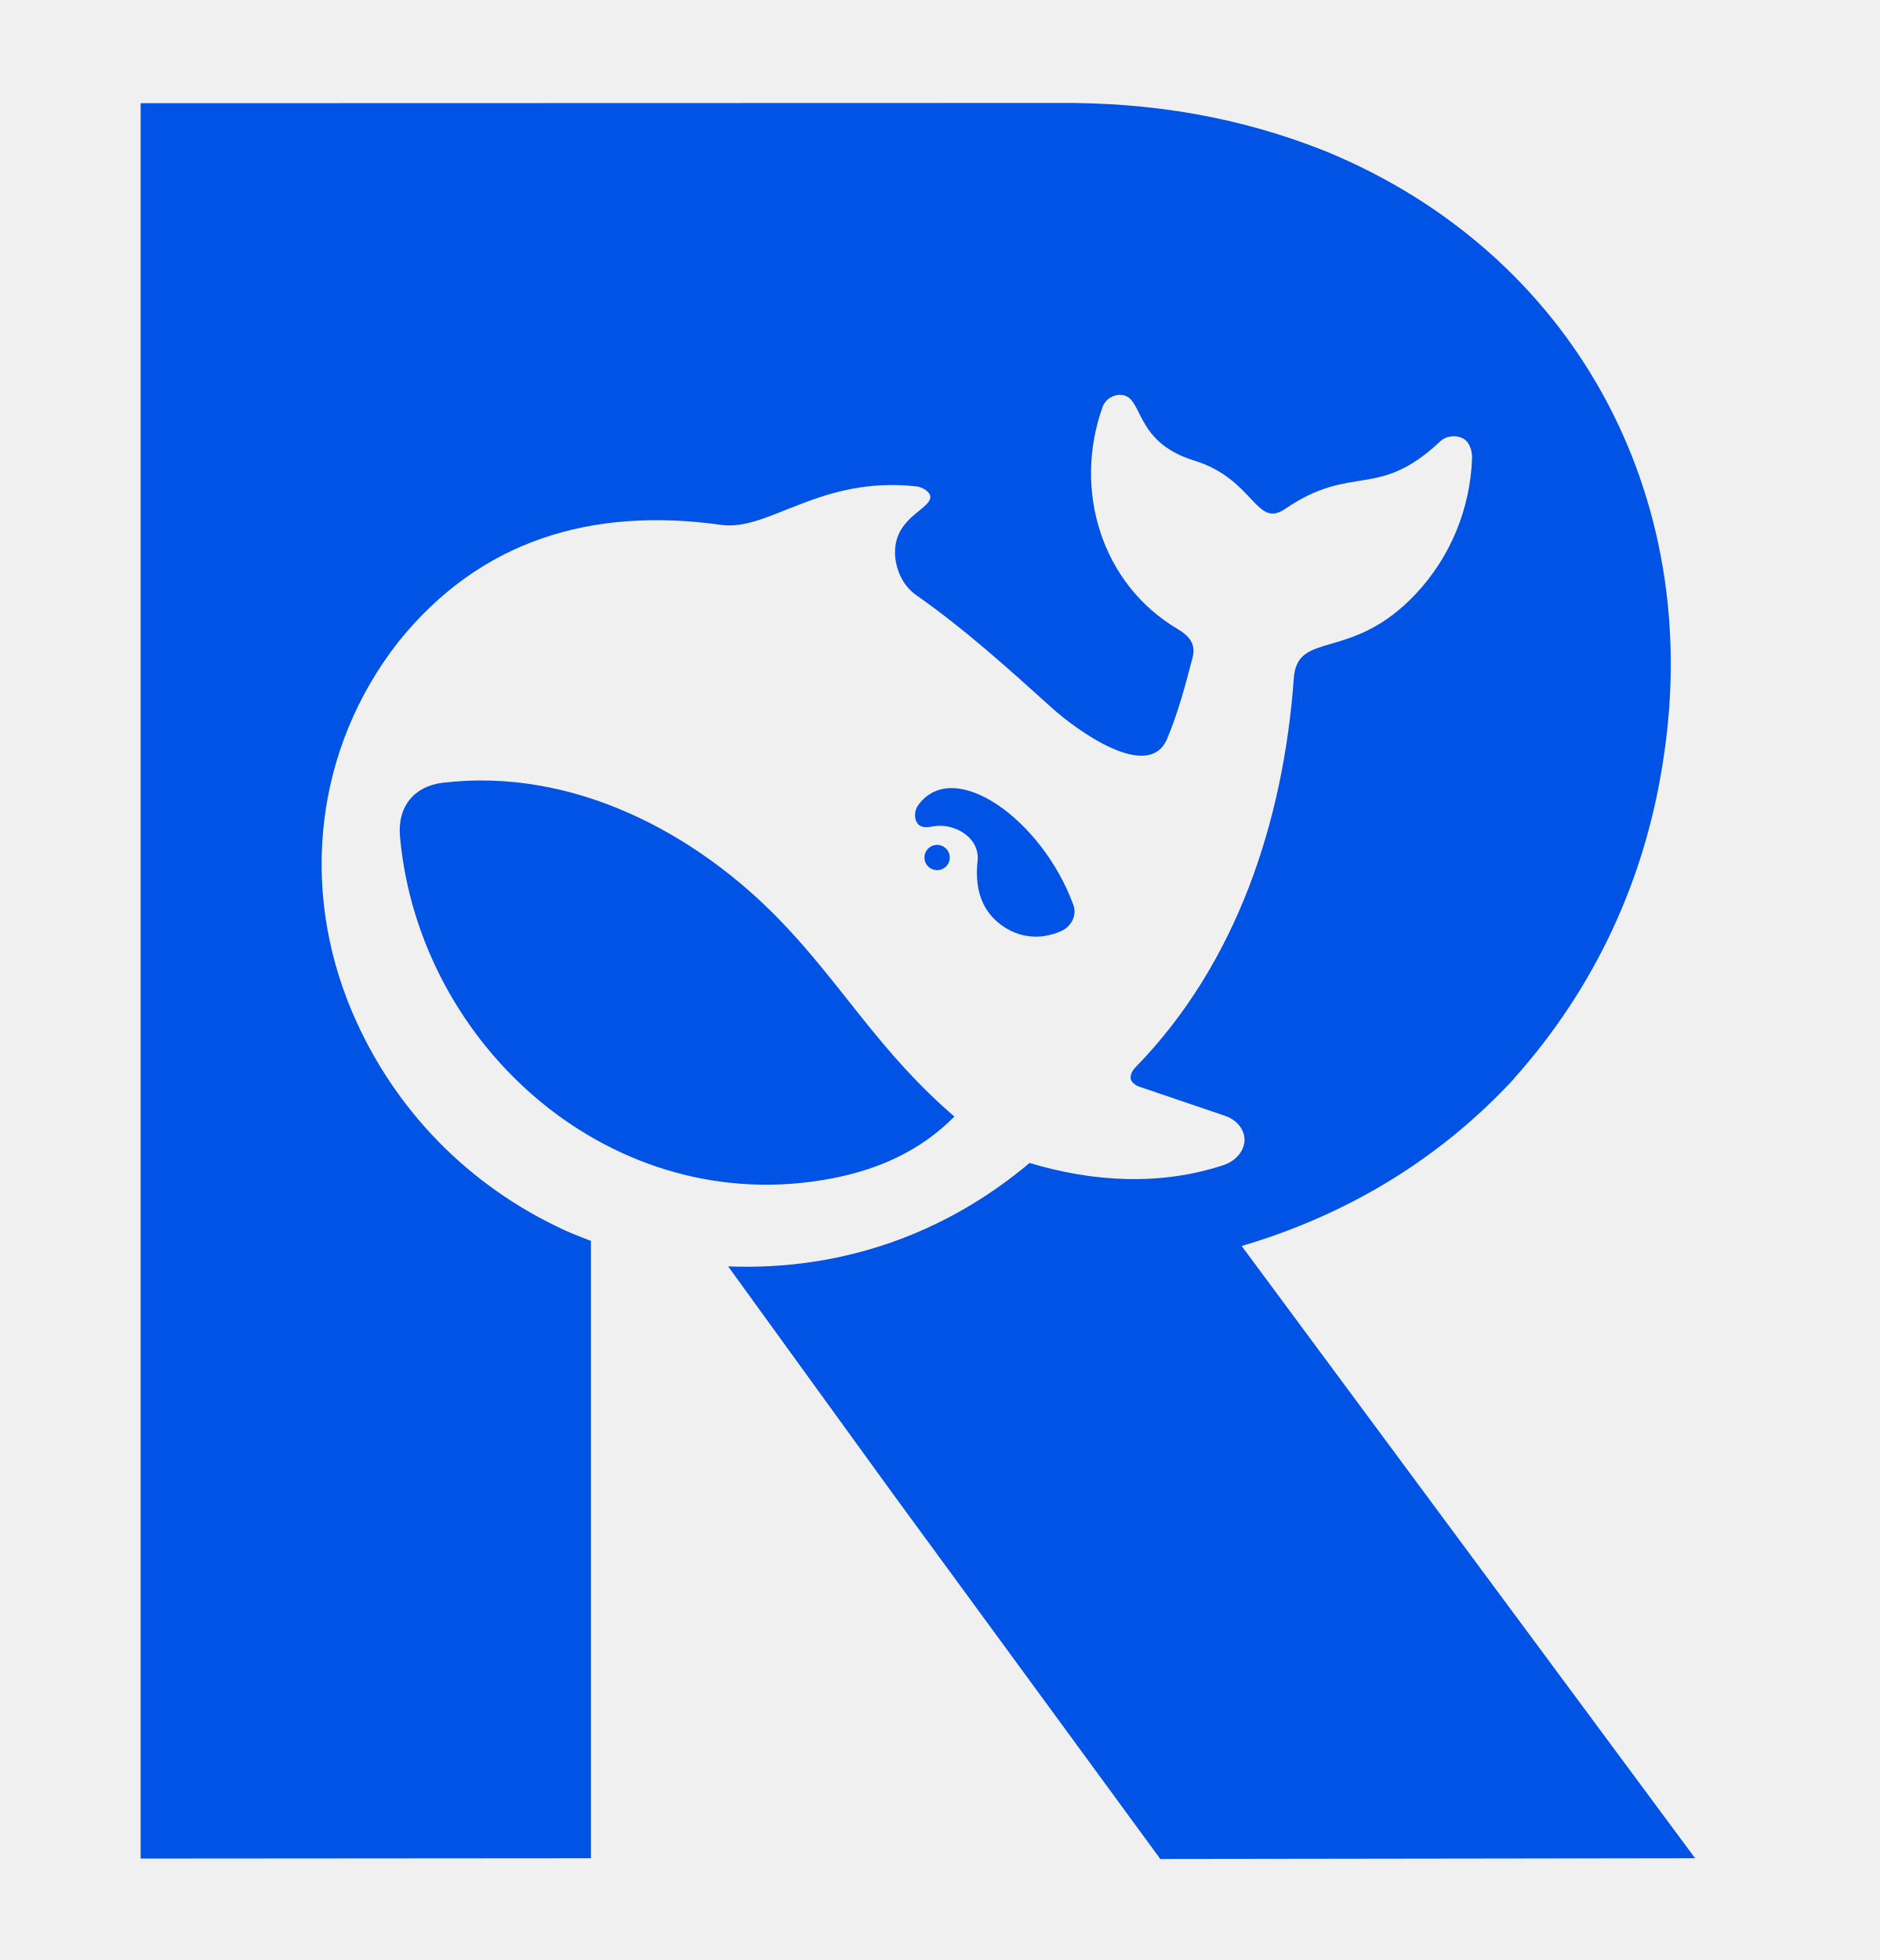
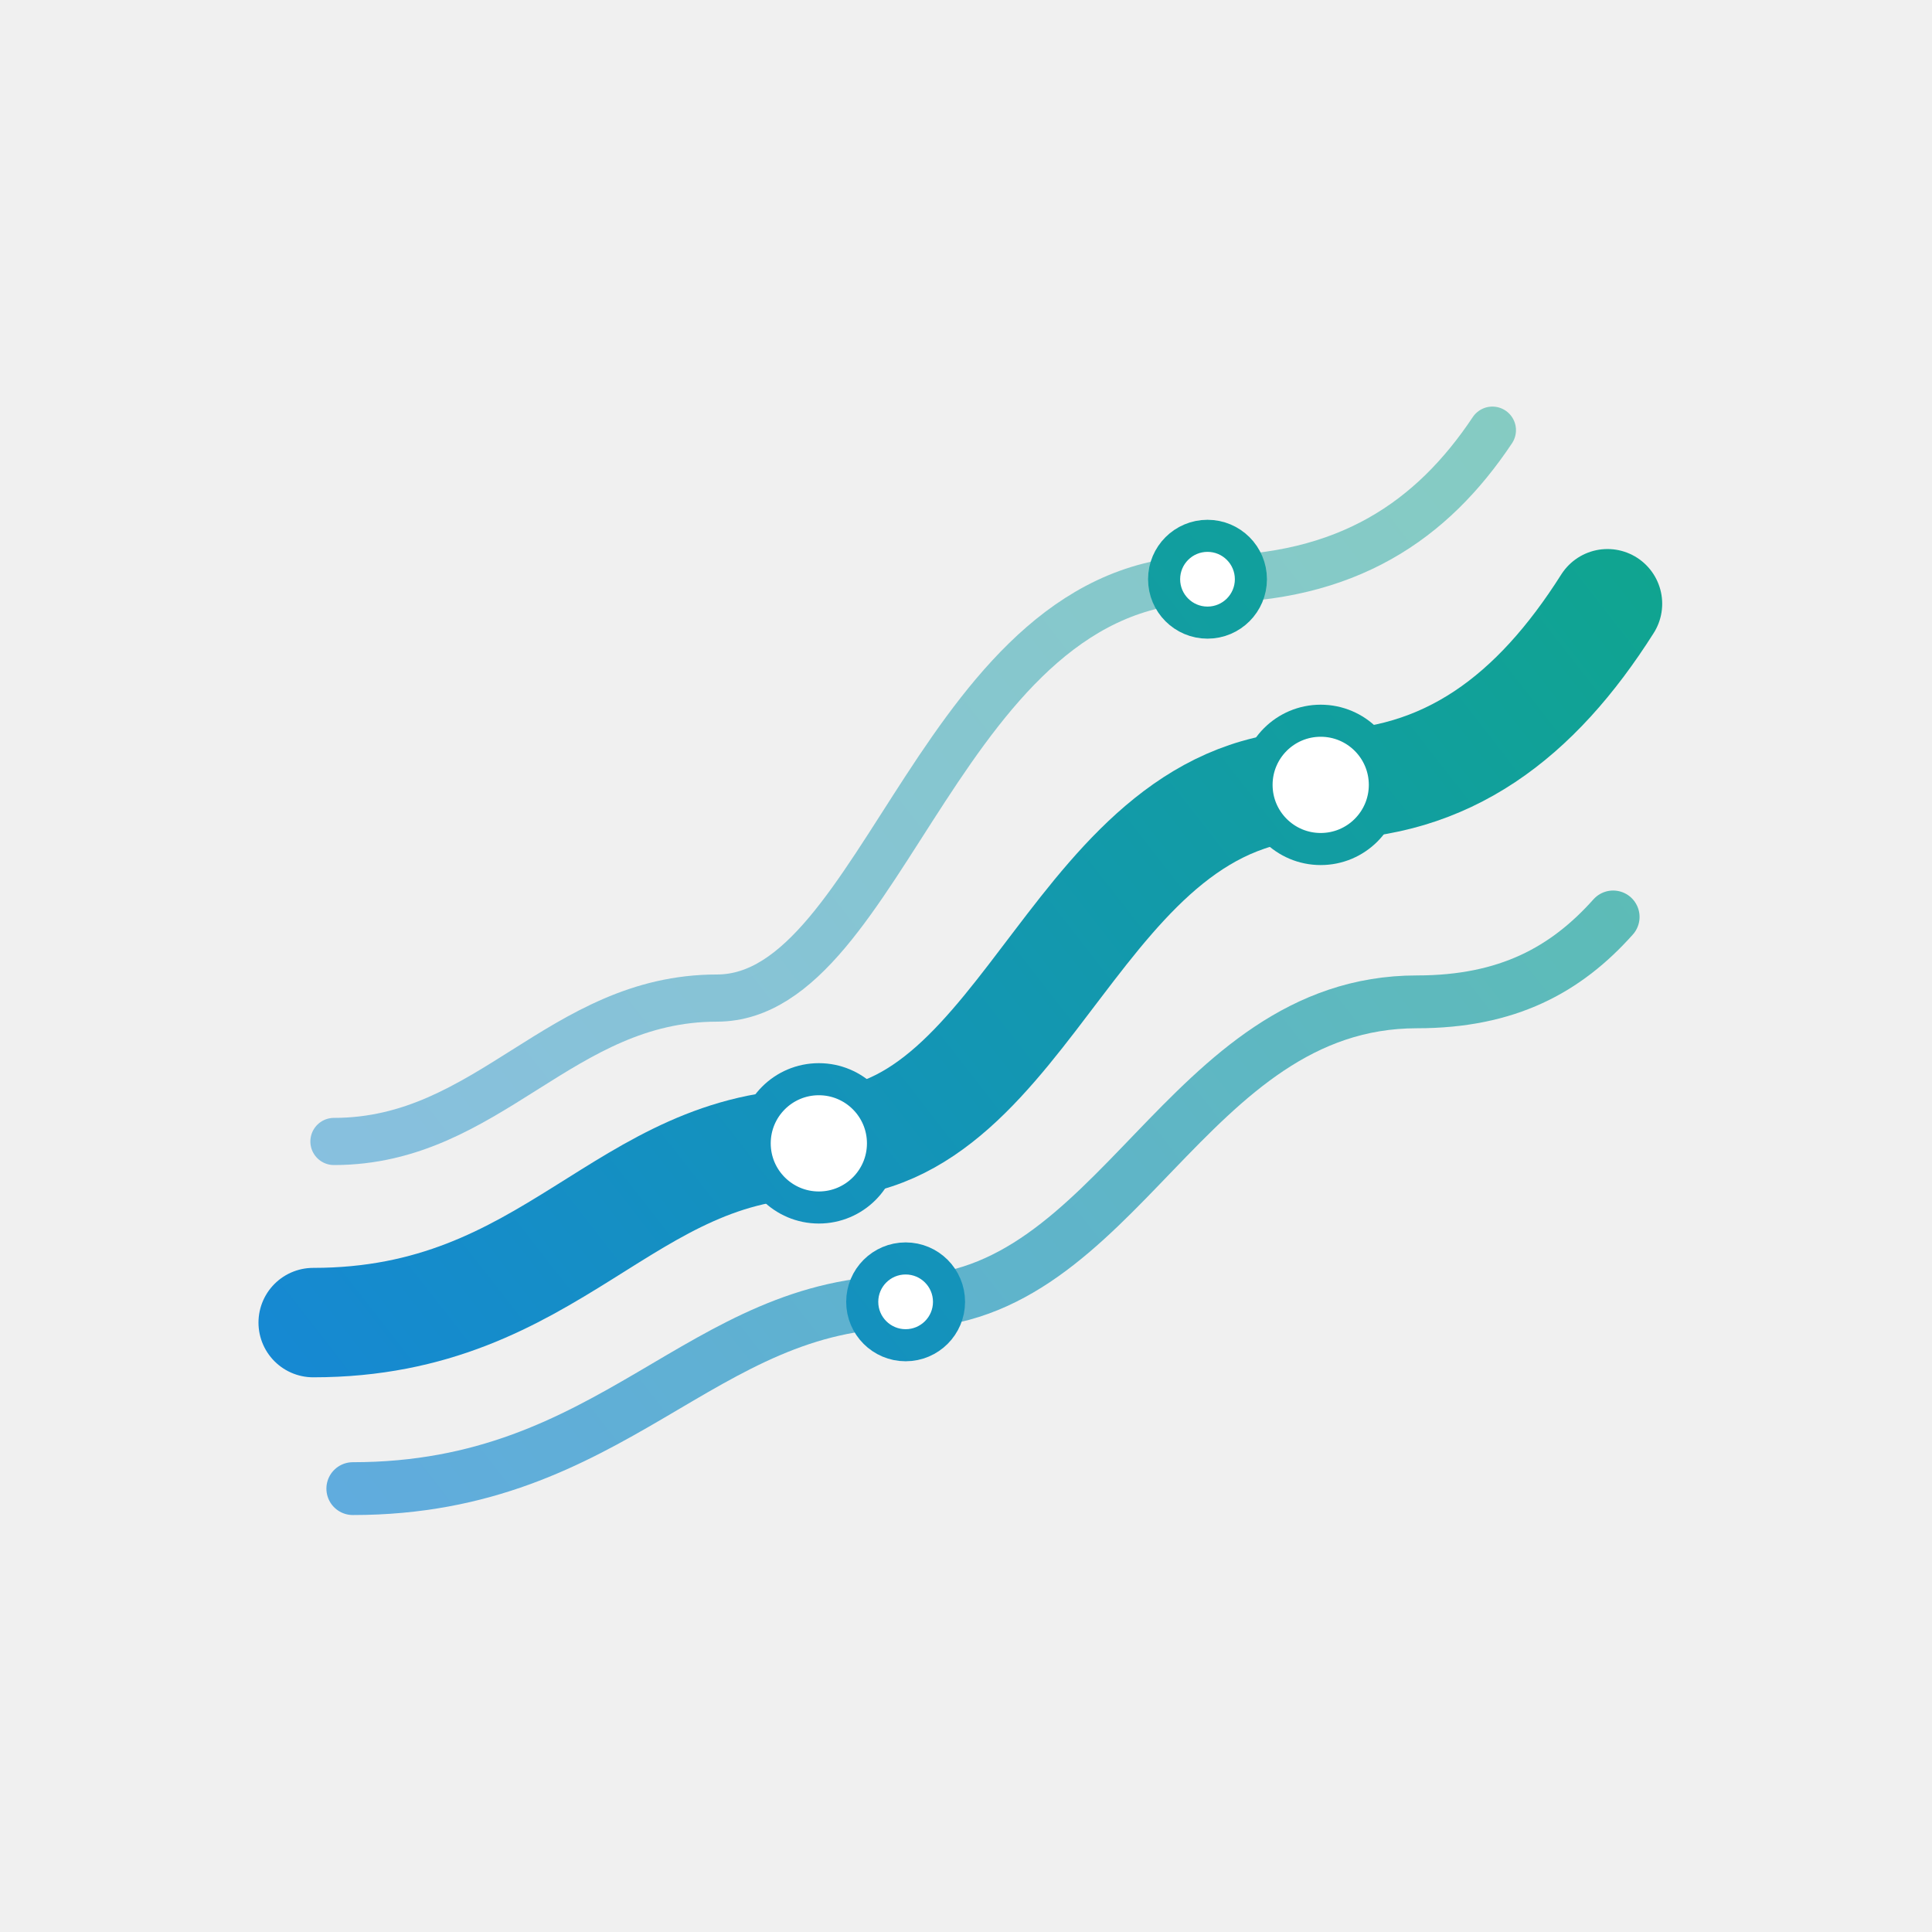
- <svg xmlns="http://www.w3.org/2000/svg" viewBox="245 70 235 245" role="img" aria-label="Reasonix">
+ <svg xmlns="http://www.w3.org/2000/svg" viewBox="0 0 1024 1024" role="img" aria-labelledby="title desc">
  <defs>
-     <style>
-       .mark {
-         fill: #0153e5;
-       }
-     </style>
+     <linearGradient id="rill-symbol" x1="170" y1="780" x2="850" y2="250" gradientUnits="userSpaceOnUse">
+       <stop offset="0" stop-color="#1688D4" />
+       <stop offset="1" stop-color="#10A58F" />
+     </linearGradient>
  </defs>
-   <g>
-     <path class="mark" d="M369.75,185.3c2.09,1.76,4.98,2.41,7.95,1.06,1.18-.54,1.96-1.91,1.47-3.25-3.92-10.71-14.97-18.54-19.38-12.48-.54.74-.52,1.7-.11,2.29.32.47.97.57,1.82.4,2.68-.56,6.02,1.31,5.7,4.3-.33,3.12.3,5.79,2.56,7.69Z" />
-     <path class="mark" d="M434.28,204.78c10.12-11.32,16.46-25.01,18.67-40.07,5.04-32.93-11.31-63.01-42.11-75.75-10.83-4.35-21.95-6.2-33.76-6.09l-114.5.03v219.42s56.29-.04,56.29-.04v-77.17c-1.86-.69-3.15-1.27-3.15-1.27-12.24-5.59-21.6-15.29-26.74-27.44-6.56-15.51-4.54-32.9,5.78-46.12,10.28-12.84,24.31-16.92,40.41-14.67,5.95.83,12.3-6.15,24.4-4.81.81.09,1.63.7,1.71,1.18.28,1.65-4.4,2.54-4.4,7.05,0,1.9.85,4.1,2.65,5.36,6.17,4.33,11.51,9.19,17.1,14.22,2.72,2.44,11.93,9.31,14.27,3.72,1.37-3.26,2.27-6.68,3.18-10.15.45-1.72-.5-2.74-1.89-3.56-9.5-5.63-13.08-17.35-9.37-27.74.36-1,1.29-1.49,2.08-1.52,3.19-.14,1.49,5.78,9.38,8.21,7.49,2.31,7.71,8.53,11.35,6.05,8.48-5.78,11.54-1.05,19.41-8.46.81-.76,2.2-.82,3.04-.23.52.36.97,1.29.93,2.38-.23,6.26-2.67,12.24-6.95,16.84-8.09,8.69-14.89,4.53-15.33,10.62-1.29,17.86-7.13,35.69-19.81,48.66-.41.42-.65,1.01-.58,1.41.07.42.57.83,1.12,1.01l10.68,3.63c1.51.51,2.6,1.87,2.41,3.31-.17,1.26-1.17,2.37-2.61,2.85-7.84,2.59-16.26,2.14-24.24-.27-10.56,8.89-23.54,13.48-37.68,12.93l20.53,28.34,33.49,45.73,66.85-.09-56.68-76.53c13.19-3.89,24.78-10.87,34.07-20.94Z" />
-     <circle class="mark" cx="362.14" cy="177.19" r="1.58" />
-     <path class="mark" d="M300.31,167.85c-3.53.43-5.65,2.96-5.31,6.74,2.39,26.35,26.7,47.92,53.94,42.72,5.8-1.11,11.08-3.41,15.36-7.74-9.27-7.98-13.79-16.12-21.41-24.13-10.91-11.47-26.43-19.54-42.58-17.59Z" />
+   <g fill="none" stroke="url(#rill-symbol)" stroke-linecap="round" stroke-linejoin="round">
+     <path d="M166 701C294 701 330 606 434 606C547 606 570 416 700 416C767 416 814 380 852 320" stroke-width="58" />
+     <path d="M187 789C326 789 371 690 480 690C593 690 628 531 751 531C799 531 830 514 855 486" stroke-width="28" opacity=".66" />
+     <path d="M177 605C259 605 297 529 380 529C469 529 499 307 640 307C714 307 759 276 791 228" stroke-width="25" opacity=".48" />
+   </g>
+   <g fill="#FFFFFF" stroke="url(#rill-symbol)" stroke-width="17">
+     <circle cx="434" cy="606" r="34" />
+     <circle cx="700" cy="416" r="34" />
+     <circle cx="480" cy="690" r="23" />
+     <circle cx="640" cy="307" r="23" />
  </g>
</svg>
